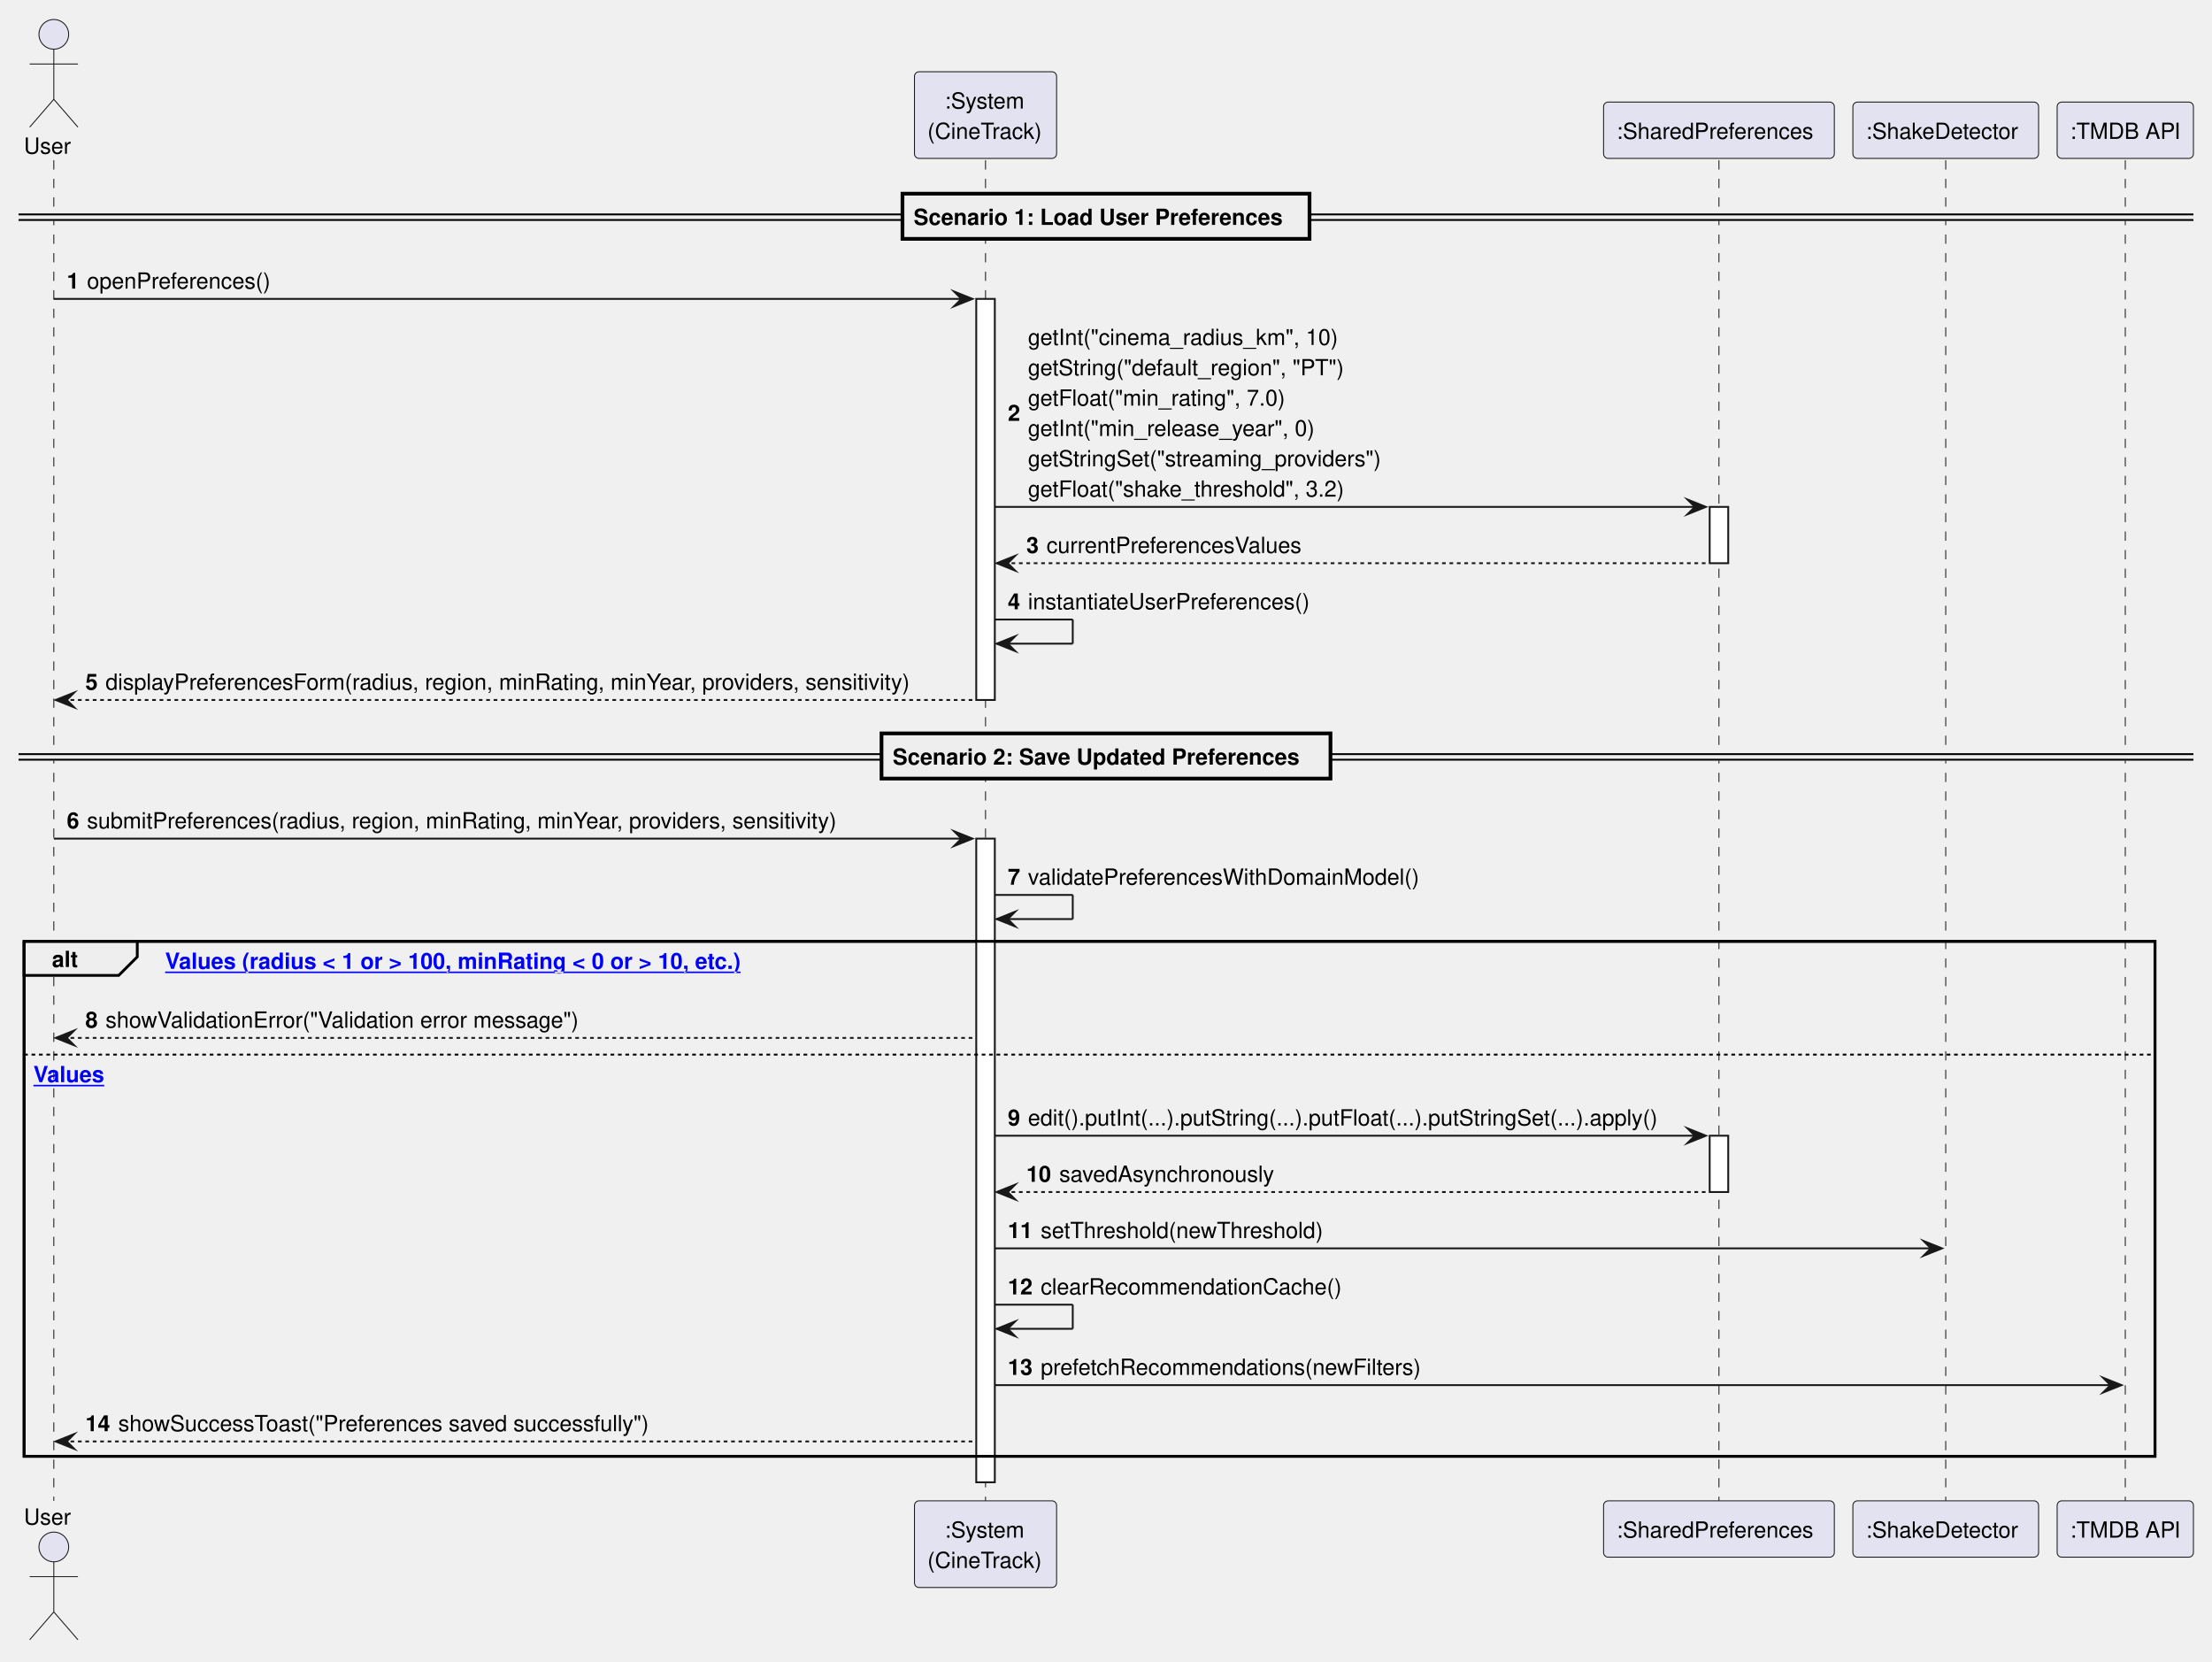
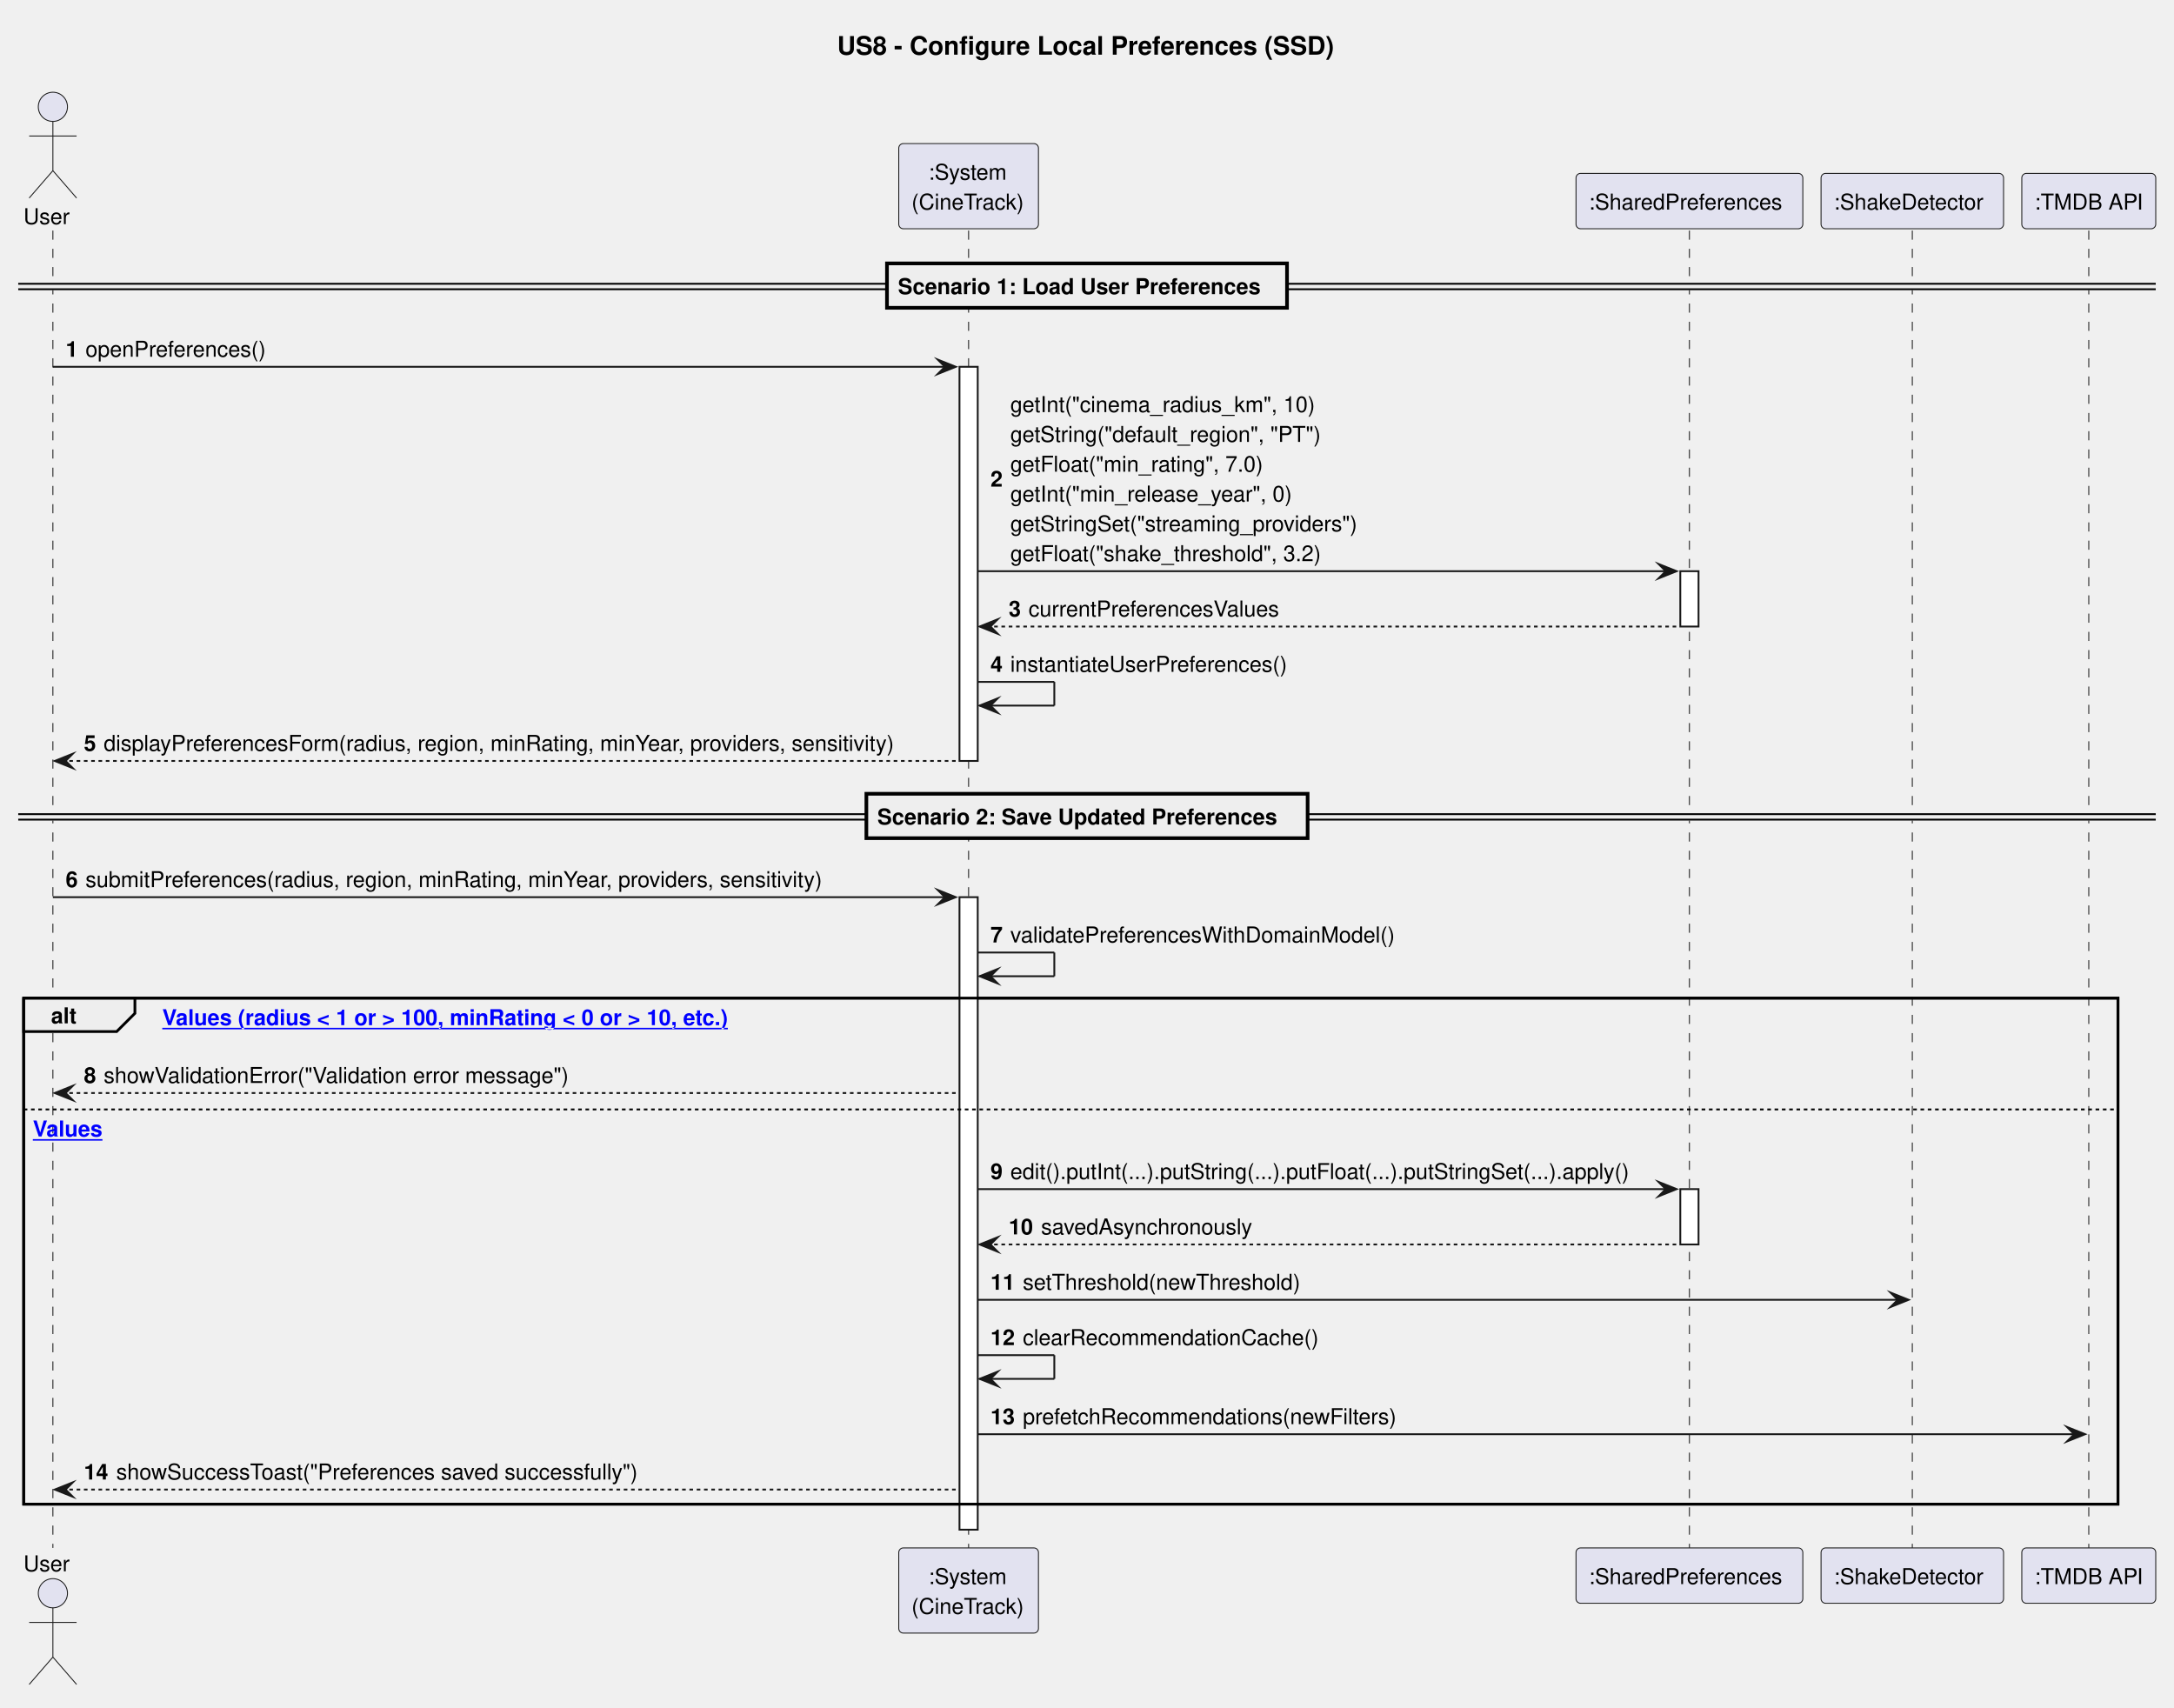
- <svg xmlns="http://www.w3.org/2000/svg" xmlns:xlink="http://www.w3.org/1999/xlink" version="1.1" data-diagram-type="SEQUENCE" style="width:1192px;height:895px;background:#FFFFFF;" width="1192px" height="895px" viewBox="0 0 1192 895" zoomAndPan="magnify" preserveAspectRatio="none" contentStyleType="text/css">
+ <svg xmlns="http://www.w3.org/2000/svg" xmlns:xlink="http://www.w3.org/1999/xlink" version="1.1" data-diagram-type="SEQUENCE" style="width:1192px;height:936px;background:#FFFFFF;" width="1192px" height="936px" viewBox="0 0 1192 936" zoomAndPan="magnify" preserveAspectRatio="none" contentStyleType="text/css">
  <defs />
  <g font-family="sans-serif" lengthAdjust="spacing">
-     <rect x="13" y="507.162" width="1148.271" height="277.441" fill="none" style="stroke:#000;stroke-width:1.5;" />
+     <g class="title" data-source-line="6">
+       <text x="459.033" y="29.966" fill="#000" font-size="14" textLength="272.929" font-weight="700" font-family="'Helvetica, Arial, sans-serif'">US8 - Configure Local Preferences (SSD)</text>
+     </g>
+     <rect x="13" y="547.23" width="1148.271" height="277.441" fill="none" style="stroke:#000;stroke-width:1.5;" />
    <g>
-       <rect x="25.5" y="86.344" width="8" height="722.259" fill="#000" fill-opacity="0" />
-       <line x1="29" y1="86.344" x2="29" y2="808.603" style="stroke:#181818;stroke-width:0.5;stroke-dasharray:5,5;" />
+       <rect x="25.5" y="126.412" width="8" height="722.259" fill="#000" fill-opacity="0" />
+       <line x1="29" y1="126.412" x2="29" y2="848.671" style="stroke:#181818;stroke-width:0.5;stroke-dasharray:5,5;" />
    </g>
    <g>
-       <rect x="527.583" y="86.344" width="8" height="722.259" fill="#000" fill-opacity="0" />
-       <line x1="531.083" y1="86.344" x2="531.083" y2="808.603" style="stroke:#181818;stroke-width:0.5;stroke-dasharray:5,5;" />
+       <rect x="527.583" y="126.412" width="8" height="722.259" fill="#000" fill-opacity="0" />
+       <line x1="531.083" y1="126.412" x2="531.083" y2="848.671" style="stroke:#181818;stroke-width:0.5;stroke-dasharray:5,5;" />
    </g>
    <g>
-       <rect x="526.083" y="161.032" width="10" height="216.097" fill="#FFF" style="stroke:#181818;stroke-width:1;" />
+       <rect x="526.083" y="201.1" width="10" height="216.097" fill="#FFF" style="stroke:#181818;stroke-width:1;" />
    </g>
    <g>
-       <rect x="526.083" y="451.818" width="10" height="346.785" fill="#FFF" style="stroke:#181818;stroke-width:1;" />
+       <rect x="526.083" y="491.886" width="10" height="346.785" fill="#FFF" style="stroke:#181818;stroke-width:1;" />
    </g>
    <g>
-       <rect x="922.806" y="86.344" width="8" height="722.259" fill="#000" fill-opacity="0" />
-       <line x1="926.306" y1="86.344" x2="926.306" y2="808.603" style="stroke:#181818;stroke-width:0.5;stroke-dasharray:5,5;" />
+       <rect x="922.806" y="126.412" width="8" height="722.259" fill="#000" fill-opacity="0" />
+       <line x1="926.306" y1="126.412" x2="926.306" y2="848.671" style="stroke:#181818;stroke-width:0.5;stroke-dasharray:5,5;" />
    </g>
    <g>
-       <rect x="921.306" y="273.097" width="10" height="30.344" fill="#FFF" style="stroke:#181818;stroke-width:1;" />
+       <rect x="921.306" y="313.165" width="10" height="30.344" fill="#FFF" style="stroke:#181818;stroke-width:1;" />
    </g>
    <g>
-       <rect x="921.306" y="611.882" width="10" height="30.344" fill="#FFF" style="stroke:#181818;stroke-width:1;" />
+       <rect x="921.306" y="651.95" width="10" height="30.344" fill="#FFF" style="stroke:#181818;stroke-width:1;" />
    </g>
    <g>
-       <rect x="1045.014" y="86.344" width="8" height="722.259" fill="#000" fill-opacity="0" />
-       <line x1="1048.514" y1="86.344" x2="1048.514" y2="808.603" style="stroke:#181818;stroke-width:0.5;stroke-dasharray:5,5;" />
+       <rect x="1045.014" y="126.412" width="8" height="722.259" fill="#000" fill-opacity="0" />
+       <line x1="1048.514" y1="126.412" x2="1048.514" y2="848.671" style="stroke:#181818;stroke-width:0.5;stroke-dasharray:5,5;" />
    </g>
    <g>
-       <rect x="1141.771" y="86.344" width="8" height="722.259" fill="#000" fill-opacity="0" />
-       <line x1="1145.271" y1="86.344" x2="1145.271" y2="808.603" style="stroke:#181818;stroke-width:0.5;stroke-dasharray:5,5;" />
+       <rect x="1141.771" y="126.412" width="8" height="722.259" fill="#000" fill-opacity="0" />
+       <line x1="1145.271" y1="126.412" x2="1145.271" y2="848.671" style="stroke:#181818;stroke-width:0.5;stroke-dasharray:5,5;" />
    </g>
-     <text x="12.878" y="82.828" fill="#000" font-size="12" textLength="26.244" font-family="'Helvetica, Arial, sans-serif'">User</text>
-     <ellipse cx="29" cy="18.5" rx="8" ry="8" fill="#E2E2F0" style="stroke:#181818;stroke-width:0.5;" />
-     <path d="M29,26.5 L29,53.5 M16,34.5 L42,34.5 M29,53.5 L16,68.5 M29,53.5 L42,68.5" style="stroke:#181818;stroke-width:0.5;" fill="none" />
-     <rect x="492.787" y="38.656" width="76.592" height="46.688" fill="#E2E2F0" style="stroke:#181818;stroke-width:0.5;" rx="2.5" ry="2.5" />
-     <text x="509.087" y="58.484" fill="#000" font-size="12" textLength="43.992" font-family="'Helvetica, Arial, sans-serif'">:System</text>
-     <text x="499.787" y="74.828" fill="#000" font-size="12" textLength="62.592" font-family="'Helvetica, Arial, sans-serif'">(CineTrack)</text>
-     <rect x="864.129" y="55" width="124.353" height="30.344" fill="#E2E2F0" style="stroke:#181818;stroke-width:0.5;" rx="2.5" ry="2.5" />
-     <text x="871.129" y="74.828" fill="#000" font-size="12" textLength="110.353" font-family="'Helvetica, Arial, sans-serif'">:SharedPreferences</text>
-     <rect x="998.482" y="55" width="100.065" height="30.344" fill="#E2E2F0" style="stroke:#181818;stroke-width:0.5;" rx="2.5" ry="2.5" />
-     <text x="1005.482" y="74.828" fill="#000" font-size="12" textLength="86.065" font-family="'Helvetica, Arial, sans-serif'">:ShakeDetector</text>
-     <rect x="1108.547" y="55" width="73.448" height="30.344" fill="#E2E2F0" style="stroke:#181818;stroke-width:0.5;" rx="2.5" ry="2.5" />
-     <text x="1115.547" y="74.828" fill="#000" font-size="12" textLength="59.448" font-family="'Helvetica, Arial, sans-serif'">:TMDB API</text>
-     <text x="12.878" y="821.431" fill="#000" font-size="12" textLength="26.244" font-family="'Helvetica, Arial, sans-serif'">User</text>
-     <ellipse cx="29" cy="833.447" rx="8" ry="8" fill="#E2E2F0" style="stroke:#181818;stroke-width:0.5;" />
-     <path d="M29,841.447 L29,868.447 M16,849.447 L42,849.447 M29,868.447 L16,883.447 M29,868.447 L42,883.447" style="stroke:#181818;stroke-width:0.5;" fill="none" />
-     <rect x="492.787" y="808.603" width="76.592" height="46.688" fill="#E2E2F0" style="stroke:#181818;stroke-width:0.5;" rx="2.5" ry="2.5" />
-     <text x="509.087" y="828.431" fill="#000" font-size="12" textLength="43.992" font-family="'Helvetica, Arial, sans-serif'">:System</text>
-     <text x="499.787" y="844.775" fill="#000" font-size="12" textLength="62.592" font-family="'Helvetica, Arial, sans-serif'">(CineTrack)</text>
-     <rect x="864.129" y="808.603" width="124.353" height="30.344" fill="#E2E2F0" style="stroke:#181818;stroke-width:0.5;" rx="2.5" ry="2.5" />
-     <text x="871.129" y="828.431" fill="#000" font-size="12" textLength="110.353" font-family="'Helvetica, Arial, sans-serif'">:SharedPreferences</text>
-     <rect x="998.482" y="808.603" width="100.065" height="30.344" fill="#E2E2F0" style="stroke:#181818;stroke-width:0.5;" rx="2.5" ry="2.5" />
-     <text x="1005.482" y="828.431" fill="#000" font-size="12" textLength="86.065" font-family="'Helvetica, Arial, sans-serif'">:ShakeDetector</text>
-     <rect x="1108.547" y="808.603" width="73.448" height="30.344" fill="#E2E2F0" style="stroke:#181818;stroke-width:0.5;" rx="2.5" ry="2.5" />
-     <text x="1115.547" y="828.431" fill="#000" font-size="12" textLength="59.448" font-family="'Helvetica, Arial, sans-serif'">:TMDB API</text>
-     <rect x="10" y="115.516" width="1171.995" height="3" fill="#EEE" style="stroke:#EEE;stroke-width:1;" />
-     <line x1="10" y1="115.516" x2="1181.995" y2="115.516" style="stroke:#000;stroke-width:1;" />
-     <line x1="10" y1="118.516" x2="1181.995" y2="118.516" style="stroke:#000;stroke-width:1;" />
-     <rect x="486.325" y="104.344" width="219.345" height="24.344" fill="#EEE" style="stroke:#000;stroke-width:2;" />
-     <text x="492.325" y="121.172" fill="#000" font-size="12" textLength="202.225" font-weight="700" font-family="'Helvetica, Arial, sans-serif'">Scenario 1: Load User Preferences</text>
-     <polygon points="514.083,157.032,524.083,161.032,514.083,165.032,518.083,161.032" fill="#181818" style="stroke:#181818;stroke-width:1;stroke-linejoin:miter;stroke-miterlimit:10;" />
-     <line x1="29" y1="161.032" x2="520.083" y2="161.032" style="stroke:#181818;stroke-width:1;" />
-     <text x="36" y="155.516" fill="#000" font-size="12" font-weight="700" font-family="'Helvetica, Arial, sans-serif'">1</text>
-     <text x="46.864" y="155.516" fill="#000" font-size="12" textLength="103.321" font-family="'Helvetica, Arial, sans-serif'">openPreferences()</text>
-     <polygon points="909.306,269.097,919.306,273.097,909.306,277.097,913.306,273.097" fill="#181818" style="stroke:#181818;stroke-width:1;stroke-linejoin:miter;stroke-miterlimit:10;" />
-     <line x1="536.083" y1="273.097" x2="915.306" y2="273.097" style="stroke:#181818;stroke-width:1;" />
-     <text x="543.083" y="226.721" fill="#000" font-size="12" font-weight="700" font-family="'Helvetica, Arial, sans-serif'">2</text>
-     <text x="553.947" y="185.86" fill="#000" font-size="12" textLength="175.957" font-family="'Helvetica, Arial, sans-serif'">getInt("cinema_radius_km", 10)</text>
-     <text x="553.947" y="202.205" fill="#000" font-size="12" textLength="181.357" font-family="'Helvetica, Arial, sans-serif'">getString("default_region", "PT")</text>
-     <text x="553.947" y="218.549" fill="#000" font-size="12" textLength="147.373" font-family="'Helvetica, Arial, sans-serif'">getFloat("min_rating", 7.0)</text>
-     <text x="553.947" y="234.893" fill="#000" font-size="12" textLength="162.289" font-family="'Helvetica, Arial, sans-serif'">getInt("min_release_year", 0)</text>
-     <text x="553.947" y="251.237" fill="#000" font-size="12" textLength="203.545" font-family="'Helvetica, Arial, sans-serif'">getStringSet("streaming_providers")</text>
-     <text x="553.947" y="267.581" fill="#000" font-size="12" textLength="179.173" font-family="'Helvetica, Arial, sans-serif'">getFloat("shake_threshold", 3.2)</text>
-     <polygon points="547.083,299.441,537.083,303.441,547.083,307.441,543.083,303.441" fill="#181818" style="stroke:#181818;stroke-width:1;stroke-linejoin:miter;stroke-miterlimit:10;" />
-     <line x1="541.083" y1="303.441" x2="920.306" y2="303.441" style="stroke:#181818;stroke-width:1;stroke-dasharray:2,2;" />
-     <text x="553.083" y="297.925" fill="#000" font-size="12" font-weight="700" font-family="'Helvetica, Arial, sans-serif'">3</text>
-     <text x="563.947" y="297.925" fill="#000" font-size="12" textLength="145.861" font-family="'Helvetica, Arial, sans-serif'">currentPreferencesValues</text>
-     <line x1="536.083" y1="333.785" x2="578.083" y2="333.785" style="stroke:#181818;stroke-width:1;" />
-     <line x1="578.083" y1="333.785" x2="578.083" y2="346.785" style="stroke:#181818;stroke-width:1;" />
-     <line x1="537.083" y1="346.785" x2="578.083" y2="346.785" style="stroke:#181818;stroke-width:1;" />
-     <polygon points="547.083,342.785,537.083,346.785,547.083,350.785,543.083,346.785" fill="#181818" style="stroke:#181818;stroke-width:1;stroke-linejoin:miter;stroke-miterlimit:10;" />
-     <text x="543.083" y="328.269" fill="#000" font-size="12" font-weight="700" font-family="'Helvetica, Arial, sans-serif'">4</text>
-     <text x="553.947" y="328.269" fill="#000" font-size="12" textLength="160.741" font-family="'Helvetica, Arial, sans-serif'">instantiateUserPreferences()</text>
-     <polygon points="40,373.129,30,377.129,40,381.129,36,377.129" fill="#181818" style="stroke:#181818;stroke-width:1;stroke-linejoin:miter;stroke-miterlimit:10;" />
-     <line x1="34" y1="377.129" x2="525.083" y2="377.129" style="stroke:#181818;stroke-width:1;stroke-dasharray:2,2;" />
-     <text x="46" y="371.613" fill="#000" font-size="12" font-weight="700" font-family="'Helvetica, Arial, sans-serif'">5</text>
-     <text x="56.864" y="371.613" fill="#000" font-size="12" textLength="462.219" font-family="'Helvetica, Arial, sans-serif'">displayPreferencesForm(radius, region, minRating, minYear, providers, sensitivity)</text>
-     <rect x="10" y="406.301" width="1171.995" height="3" fill="#EEE" style="stroke:#EEE;stroke-width:1;" />
-     <line x1="10" y1="406.301" x2="1181.995" y2="406.301" style="stroke:#000;stroke-width:1;" />
-     <line x1="10" y1="409.301" x2="1181.995" y2="409.301" style="stroke:#000;stroke-width:1;" />
-     <rect x="475.027" y="395.129" width="241.942" height="24.344" fill="#EEE" style="stroke:#000;stroke-width:2;" />
-     <text x="481.027" y="411.957" fill="#000" font-size="12" textLength="224.822" font-weight="700" font-family="'Helvetica, Arial, sans-serif'">Scenario 2: Save Updated Preferences</text>
-     <polygon points="514.083,447.818,524.083,451.818,514.083,455.818,518.083,451.818" fill="#181818" style="stroke:#181818;stroke-width:1;stroke-linejoin:miter;stroke-miterlimit:10;" />
-     <line x1="29" y1="451.818" x2="520.083" y2="451.818" style="stroke:#181818;stroke-width:1;" />
-     <text x="36" y="446.302" fill="#000" font-size="12" font-weight="700" font-family="'Helvetica, Arial, sans-serif'">6</text>
-     <text x="46.864" y="446.302" fill="#000" font-size="12" textLength="432.195" font-family="'Helvetica, Arial, sans-serif'">submitPreferences(radius, region, minRating, minYear, providers, sensitivity)</text>
-     <line x1="536.083" y1="482.162" x2="578.083" y2="482.162" style="stroke:#181818;stroke-width:1;" />
-     <line x1="578.083" y1="482.162" x2="578.083" y2="495.162" style="stroke:#181818;stroke-width:1;" />
-     <line x1="537.083" y1="495.162" x2="578.083" y2="495.162" style="stroke:#181818;stroke-width:1;" />
-     <polygon points="547.083,491.162,537.083,495.162,547.083,499.162,543.083,495.162" fill="#181818" style="stroke:#181818;stroke-width:1;stroke-linejoin:miter;stroke-miterlimit:10;" />
-     <text x="543.083" y="476.646" fill="#000" font-size="12" font-weight="700" font-family="'Helvetica, Arial, sans-serif'">7</text>
-     <text x="553.947" y="476.646" fill="#000" font-size="12" textLength="224.606" font-family="'Helvetica, Arial, sans-serif'">validatePreferencesWithDomainModel()</text>
-     <path d="M13,507.162 L73.972,507.162 L73.972,515.506 L63.972,525.506 L13,525.506 L13,507.162" style="stroke:#000;stroke-width:1.5;" fill="#EEE" />
-     <rect x="13" y="507.162" width="1148.271" height="277.441" fill="none" style="stroke:#000;stroke-width:1.5;" />
-     <text x="28" y="520.99" fill="#000" font-size="12" textLength="15.972" font-weight="700" font-family="'Helvetica, Arial, sans-serif'">alt</text>
+     <text x="12.878" y="122.896" fill="#000" font-size="12" textLength="26.244" font-family="'Helvetica, Arial, sans-serif'">User</text>
+     <ellipse cx="29" cy="58.568" rx="8" ry="8" fill="#E2E2F0" style="stroke:#181818;stroke-width:0.5;" />
+     <path d="M29,66.568 L29,93.568 M16,74.568 L42,74.568 M29,93.568 L16,108.568 M29,93.568 L42,108.568" style="stroke:#181818;stroke-width:0.5;" fill="none" />
+     <rect x="492.787" y="78.724" width="76.592" height="46.688" fill="#E2E2F0" style="stroke:#181818;stroke-width:0.5;" rx="2.5" ry="2.5" />
+     <text x="509.087" y="98.552" fill="#000" font-size="12" textLength="43.992" font-family="'Helvetica, Arial, sans-serif'">:System</text>
+     <text x="499.787" y="114.896" fill="#000" font-size="12" textLength="62.592" font-family="'Helvetica, Arial, sans-serif'">(CineTrack)</text>
+     <rect x="864.129" y="95.068" width="124.353" height="30.344" fill="#E2E2F0" style="stroke:#181818;stroke-width:0.5;" rx="2.5" ry="2.5" />
+     <text x="871.129" y="114.896" fill="#000" font-size="12" textLength="110.353" font-family="'Helvetica, Arial, sans-serif'">:SharedPreferences</text>
+     <rect x="998.482" y="95.068" width="100.065" height="30.344" fill="#E2E2F0" style="stroke:#181818;stroke-width:0.5;" rx="2.5" ry="2.5" />
+     <text x="1005.482" y="114.896" fill="#000" font-size="12" textLength="86.065" font-family="'Helvetica, Arial, sans-serif'">:ShakeDetector</text>
+     <rect x="1108.547" y="95.068" width="73.448" height="30.344" fill="#E2E2F0" style="stroke:#181818;stroke-width:0.5;" rx="2.5" ry="2.5" />
+     <text x="1115.547" y="114.896" fill="#000" font-size="12" textLength="59.448" font-family="'Helvetica, Arial, sans-serif'">:TMDB API</text>
+     <text x="12.878" y="861.499" fill="#000" font-size="12" textLength="26.244" font-family="'Helvetica, Arial, sans-serif'">User</text>
+     <ellipse cx="29" cy="873.515" rx="8" ry="8" fill="#E2E2F0" style="stroke:#181818;stroke-width:0.5;" />
+     <path d="M29,881.515 L29,908.515 M16,889.515 L42,889.515 M29,908.515 L16,923.515 M29,908.515 L42,923.515" style="stroke:#181818;stroke-width:0.5;" fill="none" />
+     <rect x="492.787" y="848.671" width="76.592" height="46.688" fill="#E2E2F0" style="stroke:#181818;stroke-width:0.5;" rx="2.5" ry="2.5" />
+     <text x="509.087" y="868.499" fill="#000" font-size="12" textLength="43.992" font-family="'Helvetica, Arial, sans-serif'">:System</text>
+     <text x="499.787" y="884.843" fill="#000" font-size="12" textLength="62.592" font-family="'Helvetica, Arial, sans-serif'">(CineTrack)</text>
+     <rect x="864.129" y="848.671" width="124.353" height="30.344" fill="#E2E2F0" style="stroke:#181818;stroke-width:0.5;" rx="2.5" ry="2.5" />
+     <text x="871.129" y="868.499" fill="#000" font-size="12" textLength="110.353" font-family="'Helvetica, Arial, sans-serif'">:SharedPreferences</text>
+     <rect x="998.482" y="848.671" width="100.065" height="30.344" fill="#E2E2F0" style="stroke:#181818;stroke-width:0.5;" rx="2.5" ry="2.5" />
+     <text x="1005.482" y="868.499" fill="#000" font-size="12" textLength="86.065" font-family="'Helvetica, Arial, sans-serif'">:ShakeDetector</text>
+     <rect x="1108.547" y="848.671" width="73.448" height="30.344" fill="#E2E2F0" style="stroke:#181818;stroke-width:0.5;" rx="2.5" ry="2.5" />
+     <text x="1115.547" y="868.499" fill="#000" font-size="12" textLength="59.448" font-family="'Helvetica, Arial, sans-serif'">:TMDB API</text>
+     <rect x="10" y="155.584" width="1171.995" height="3" fill="#EEE" style="stroke:#EEE;stroke-width:1;" />
+     <line x1="10" y1="155.584" x2="1181.995" y2="155.584" style="stroke:#000;stroke-width:1;" />
+     <line x1="10" y1="158.584" x2="1181.995" y2="158.584" style="stroke:#000;stroke-width:1;" />
+     <rect x="486.325" y="144.412" width="219.345" height="24.344" fill="#EEE" style="stroke:#000;stroke-width:2;" />
+     <text x="492.325" y="161.24" fill="#000" font-size="12" textLength="202.225" font-weight="700" font-family="'Helvetica, Arial, sans-serif'">Scenario 1: Load User Preferences</text>
+     <polygon points="514.083,197.1,524.083,201.1,514.083,205.1,518.083,201.1" fill="#181818" style="stroke:#181818;stroke-width:1;stroke-linejoin:miter;stroke-miterlimit:10;" />
+     <line x1="29" y1="201.1" x2="520.083" y2="201.1" style="stroke:#181818;stroke-width:1;" />
+     <text x="36" y="195.584" fill="#000" font-size="12" font-weight="700" font-family="'Helvetica, Arial, sans-serif'">1</text>
+     <text x="46.864" y="195.584" fill="#000" font-size="12" textLength="103.321" font-family="'Helvetica, Arial, sans-serif'">openPreferences()</text>
+     <polygon points="909.306,309.165,919.306,313.165,909.306,317.165,913.306,313.165" fill="#181818" style="stroke:#181818;stroke-width:1;stroke-linejoin:miter;stroke-miterlimit:10;" />
+     <line x1="536.083" y1="313.165" x2="915.306" y2="313.165" style="stroke:#181818;stroke-width:1;" />
+     <text x="543.083" y="266.789" fill="#000" font-size="12" font-weight="700" font-family="'Helvetica, Arial, sans-serif'">2</text>
+     <text x="553.947" y="225.928" fill="#000" font-size="12" textLength="175.957" font-family="'Helvetica, Arial, sans-serif'">getInt("cinema_radius_km", 10)</text>
+     <text x="553.947" y="242.272" fill="#000" font-size="12" textLength="181.357" font-family="'Helvetica, Arial, sans-serif'">getString("default_region", "PT")</text>
+     <text x="553.947" y="258.617" fill="#000" font-size="12" textLength="147.373" font-family="'Helvetica, Arial, sans-serif'">getFloat("min_rating", 7.0)</text>
+     <text x="553.947" y="274.961" fill="#000" font-size="12" textLength="162.289" font-family="'Helvetica, Arial, sans-serif'">getInt("min_release_year", 0)</text>
+     <text x="553.947" y="291.305" fill="#000" font-size="12" textLength="203.545" font-family="'Helvetica, Arial, sans-serif'">getStringSet("streaming_providers")</text>
+     <text x="553.947" y="307.649" fill="#000" font-size="12" textLength="179.173" font-family="'Helvetica, Arial, sans-serif'">getFloat("shake_threshold", 3.2)</text>
+     <polygon points="547.083,339.509,537.083,343.509,547.083,347.509,543.083,343.509" fill="#181818" style="stroke:#181818;stroke-width:1;stroke-linejoin:miter;stroke-miterlimit:10;" />
+     <line x1="541.083" y1="343.509" x2="920.306" y2="343.509" style="stroke:#181818;stroke-width:1;stroke-dasharray:2,2;" />
+     <text x="553.083" y="337.993" fill="#000" font-size="12" font-weight="700" font-family="'Helvetica, Arial, sans-serif'">3</text>
+     <text x="563.947" y="337.993" fill="#000" font-size="12" textLength="145.861" font-family="'Helvetica, Arial, sans-serif'">currentPreferencesValues</text>
+     <line x1="536.083" y1="373.853" x2="578.083" y2="373.853" style="stroke:#181818;stroke-width:1;" />
+     <line x1="578.083" y1="373.853" x2="578.083" y2="386.853" style="stroke:#181818;stroke-width:1;" />
+     <line x1="537.083" y1="386.853" x2="578.083" y2="386.853" style="stroke:#181818;stroke-width:1;" />
+     <polygon points="547.083,382.853,537.083,386.853,547.083,390.853,543.083,386.853" fill="#181818" style="stroke:#181818;stroke-width:1;stroke-linejoin:miter;stroke-miterlimit:10;" />
+     <text x="543.083" y="368.337" fill="#000" font-size="12" font-weight="700" font-family="'Helvetica, Arial, sans-serif'">4</text>
+     <text x="553.947" y="368.337" fill="#000" font-size="12" textLength="160.741" font-family="'Helvetica, Arial, sans-serif'">instantiateUserPreferences()</text>
+     <polygon points="40,413.197,30,417.197,40,421.197,36,417.197" fill="#181818" style="stroke:#181818;stroke-width:1;stroke-linejoin:miter;stroke-miterlimit:10;" />
+     <line x1="34" y1="417.197" x2="525.083" y2="417.197" style="stroke:#181818;stroke-width:1;stroke-dasharray:2,2;" />
+     <text x="46" y="411.681" fill="#000" font-size="12" font-weight="700" font-family="'Helvetica, Arial, sans-serif'">5</text>
+     <text x="56.864" y="411.681" fill="#000" font-size="12" textLength="462.219" font-family="'Helvetica, Arial, sans-serif'">displayPreferencesForm(radius, region, minRating, minYear, providers, sensitivity)</text>
+     <rect x="10" y="446.369" width="1171.995" height="3" fill="#EEE" style="stroke:#EEE;stroke-width:1;" />
+     <line x1="10" y1="446.369" x2="1181.995" y2="446.369" style="stroke:#000;stroke-width:1;" />
+     <line x1="10" y1="449.369" x2="1181.995" y2="449.369" style="stroke:#000;stroke-width:1;" />
+     <rect x="475.027" y="435.197" width="241.942" height="24.344" fill="#EEE" style="stroke:#000;stroke-width:2;" />
+     <text x="481.027" y="452.025" fill="#000" font-size="12" textLength="224.822" font-weight="700" font-family="'Helvetica, Arial, sans-serif'">Scenario 2: Save Updated Preferences</text>
+     <polygon points="514.083,487.886,524.083,491.886,514.083,495.886,518.083,491.886" fill="#181818" style="stroke:#181818;stroke-width:1;stroke-linejoin:miter;stroke-miterlimit:10;" />
+     <line x1="29" y1="491.886" x2="520.083" y2="491.886" style="stroke:#181818;stroke-width:1;" />
+     <text x="36" y="486.369" fill="#000" font-size="12" font-weight="700" font-family="'Helvetica, Arial, sans-serif'">6</text>
+     <text x="46.864" y="486.369" fill="#000" font-size="12" textLength="432.195" font-family="'Helvetica, Arial, sans-serif'">submitPreferences(radius, region, minRating, minYear, providers, sensitivity)</text>
+     <line x1="536.083" y1="522.23" x2="578.083" y2="522.23" style="stroke:#181818;stroke-width:1;" />
+     <line x1="578.083" y1="522.23" x2="578.083" y2="535.23" style="stroke:#181818;stroke-width:1;" />
+     <line x1="537.083" y1="535.23" x2="578.083" y2="535.23" style="stroke:#181818;stroke-width:1;" />
+     <polygon points="547.083,531.23,537.083,535.23,547.083,539.23,543.083,535.23" fill="#181818" style="stroke:#181818;stroke-width:1;stroke-linejoin:miter;stroke-miterlimit:10;" />
+     <text x="543.083" y="516.714" fill="#000" font-size="12" font-weight="700" font-family="'Helvetica, Arial, sans-serif'">7</text>
+     <text x="553.947" y="516.714" fill="#000" font-size="12" textLength="224.606" font-family="'Helvetica, Arial, sans-serif'">validatePreferencesWithDomainModel()</text>
+     <path d="M13,547.23 L73.972,547.23 L73.972,555.574 L63.972,565.574 L13,565.574 L13,547.23" style="stroke:#000;stroke-width:1.5;" fill="#EEE" />
+     <rect x="13" y="547.23" width="1148.271" height="277.441" fill="none" style="stroke:#000;stroke-width:1.5;" />
+     <text x="28" y="561.058" fill="#000" font-size="12" textLength="15.972" font-weight="700" font-family="'Helvetica, Arial, sans-serif'">alt</text>
    <a target="_top" href="Invalid" xlink:href="Invalid" xlink:type="simple" xlink:actuate="onRequest" xlink:show="new" title="Invalid" xlink:title="Invalid">
-       <text x="88.972" y="521.99" fill="#00F" font-size="12" textLength="318.134" font-weight="700" text-decoration="underline" font-family="'Helvetica, Arial, sans-serif'">Values (radius &lt; 1 or &gt; 100, minRating &lt; 0 or &gt; 10, etc.)</text>
+       <text x="88.972" y="562.058" fill="#00F" font-size="12" textLength="318.134" font-weight="700" text-decoration="underline" font-family="'Helvetica, Arial, sans-serif'">Values (radius &lt; 1 or &gt; 100, minRating &lt; 0 or &gt; 10, etc.)</text>
    </a>
-     <polygon points="40,555.194,30,559.194,40,563.194,36,559.194" fill="#181818" style="stroke:#181818;stroke-width:1;stroke-linejoin:miter;stroke-miterlimit:10;" />
-     <line x1="34" y1="559.194" x2="525.083" y2="559.194" style="stroke:#181818;stroke-width:1;stroke-dasharray:2,2;" />
-     <text x="46" y="553.678" fill="#000" font-size="12" font-weight="700" font-family="'Helvetica, Arial, sans-serif'">8</text>
-     <text x="56.864" y="553.678" fill="#000" font-size="12" textLength="273.83" font-family="'Helvetica, Arial, sans-serif'">showValidationError("Validation error message")</text>
-     <line x1="13" y1="568.194" x2="1161.271" y2="568.194" style="stroke:#000;stroke-width:1;stroke-dasharray:2,2;" />
+     <polygon points="40,595.262,30,599.262,40,603.262,36,599.262" fill="#181818" style="stroke:#181818;stroke-width:1;stroke-linejoin:miter;stroke-miterlimit:10;" />
+     <line x1="34" y1="599.262" x2="525.083" y2="599.262" style="stroke:#181818;stroke-width:1;stroke-dasharray:2,2;" />
+     <text x="46" y="593.746" fill="#000" font-size="12" font-weight="700" font-family="'Helvetica, Arial, sans-serif'">8</text>
+     <text x="56.864" y="593.746" fill="#000" font-size="12" textLength="273.83" font-family="'Helvetica, Arial, sans-serif'">showValidationError("Validation error message")</text>
+     <line x1="13" y1="608.262" x2="1161.271" y2="608.262" style="stroke:#000;stroke-width:1;stroke-dasharray:2,2;" />
    <a target="_top" href="Valid" xlink:href="Valid" xlink:type="simple" xlink:actuate="onRequest" xlink:show="new" title="Valid" xlink:title="Valid">
-       <text x="18" y="583.022" fill="#00F" font-size="12" textLength="39.552" font-weight="700" text-decoration="underline" font-family="'Helvetica, Arial, sans-serif'">Values</text>
+       <text x="18" y="623.09" fill="#00F" font-size="12" textLength="39.552" font-weight="700" text-decoration="underline" font-family="'Helvetica, Arial, sans-serif'">Values</text>
    </a>
-     <polygon points="909.306,607.882,919.306,611.882,909.306,615.882,913.306,611.882" fill="#181818" style="stroke:#181818;stroke-width:1;stroke-linejoin:miter;stroke-miterlimit:10;" />
-     <line x1="536.083" y1="611.882" x2="915.306" y2="611.882" style="stroke:#181818;stroke-width:1;" />
-     <text x="543.083" y="606.366" fill="#000" font-size="12" font-weight="700" font-family="'Helvetica, Arial, sans-serif'">9</text>
-     <text x="553.947" y="606.366" fill="#000" font-size="12" textLength="355.358" font-family="'Helvetica, Arial, sans-serif'">edit().putInt(...).putString(...).putFloat(...).putStringSet(...).apply()</text>
-     <polygon points="547.083,638.226,537.083,642.226,547.083,646.226,543.083,642.226" fill="#181818" style="stroke:#181818;stroke-width:1;stroke-linejoin:miter;stroke-miterlimit:10;" />
-     <line x1="541.083" y1="642.226" x2="920.306" y2="642.226" style="stroke:#181818;stroke-width:1;stroke-dasharray:2,2;" />
-     <text x="553.083" y="636.71" fill="#000" font-size="12" textLength="13.728" font-weight="700" font-family="'Helvetica, Arial, sans-serif'">10</text>
-     <text x="570.811" y="636.71" fill="#000" font-size="12" textLength="122.125" font-family="'Helvetica, Arial, sans-serif'">savedAsynchronously</text>
-     <polygon points="1036.514,668.571,1046.514,672.571,1036.514,676.571,1040.514,672.571" fill="#181818" style="stroke:#181818;stroke-width:1;stroke-linejoin:miter;stroke-miterlimit:10;" />
-     <line x1="536.083" y1="672.571" x2="1042.514" y2="672.571" style="stroke:#181818;stroke-width:1;" />
-     <text x="543.083" y="667.054" fill="#000" font-size="12" textLength="13.728" font-weight="700" font-family="'Helvetica, Arial, sans-serif'">11</text>
-     <text x="560.811" y="667.054" fill="#000" font-size="12" textLength="161.089" font-family="'Helvetica, Arial, sans-serif'">setThreshold(newThreshold)</text>
-     <line x1="536.083" y1="702.915" x2="578.083" y2="702.915" style="stroke:#181818;stroke-width:1;" />
-     <line x1="578.083" y1="702.915" x2="578.083" y2="715.915" style="stroke:#181818;stroke-width:1;" />
-     <line x1="537.083" y1="715.915" x2="578.083" y2="715.915" style="stroke:#181818;stroke-width:1;" />
-     <polygon points="547.083,711.915,537.083,715.915,547.083,719.915,543.083,715.915" fill="#181818" style="stroke:#181818;stroke-width:1;stroke-linejoin:miter;stroke-miterlimit:10;" />
-     <text x="543.083" y="697.399" fill="#000" font-size="12" textLength="13.728" font-weight="700" font-family="'Helvetica, Arial, sans-serif'">12</text>
-     <text x="560.811" y="697.399" fill="#000" font-size="12" textLength="168.865" font-family="'Helvetica, Arial, sans-serif'">clearRecommendationCache()</text>
-     <polygon points="1133.271,742.259,1143.271,746.259,1133.271,750.259,1137.271,746.259" fill="#181818" style="stroke:#181818;stroke-width:1;stroke-linejoin:miter;stroke-miterlimit:10;" />
-     <line x1="536.083" y1="746.259" x2="1139.271" y2="746.259" style="stroke:#181818;stroke-width:1;" />
-     <text x="543.083" y="740.743" fill="#000" font-size="12" textLength="13.728" font-weight="700" font-family="'Helvetica, Arial, sans-serif'">13</text>
-     <text x="560.811" y="740.743" fill="#000" font-size="12" textLength="218.39" font-family="'Helvetica, Arial, sans-serif'">prefetchRecommendations(newFilters)</text>
-     <polygon points="40,772.603,30,776.603,40,780.603,36,776.603" fill="#181818" style="stroke:#181818;stroke-width:1;stroke-linejoin:miter;stroke-miterlimit:10;" />
-     <line x1="34" y1="776.603" x2="525.083" y2="776.603" style="stroke:#181818;stroke-width:1;stroke-dasharray:2,2;" />
-     <text x="46" y="771.087" fill="#000" font-size="12" textLength="13.728" font-weight="700" font-family="'Helvetica, Arial, sans-serif'">14</text>
-     <text x="63.728" y="771.087" fill="#000" font-size="12" textLength="294.446" font-family="'Helvetica, Arial, sans-serif'">showSuccessToast("Preferences saved successfully")</text>
+     <polygon points="909.306,647.95,919.306,651.95,909.306,655.95,913.306,651.95" fill="#181818" style="stroke:#181818;stroke-width:1;stroke-linejoin:miter;stroke-miterlimit:10;" />
+     <line x1="536.083" y1="651.95" x2="915.306" y2="651.95" style="stroke:#181818;stroke-width:1;" />
+     <text x="543.083" y="646.434" fill="#000" font-size="12" font-weight="700" font-family="'Helvetica, Arial, sans-serif'">9</text>
+     <text x="553.947" y="646.434" fill="#000" font-size="12" textLength="355.358" font-family="'Helvetica, Arial, sans-serif'">edit().putInt(...).putString(...).putFloat(...).putStringSet(...).apply()</text>
+     <polygon points="547.083,678.294,537.083,682.294,547.083,686.294,543.083,682.294" fill="#181818" style="stroke:#181818;stroke-width:1;stroke-linejoin:miter;stroke-miterlimit:10;" />
+     <line x1="541.083" y1="682.294" x2="920.306" y2="682.294" style="stroke:#181818;stroke-width:1;stroke-dasharray:2,2;" />
+     <text x="553.083" y="676.778" fill="#000" font-size="12" textLength="13.728" font-weight="700" font-family="'Helvetica, Arial, sans-serif'">10</text>
+     <text x="570.811" y="676.778" fill="#000" font-size="12" textLength="122.125" font-family="'Helvetica, Arial, sans-serif'">savedAsynchronously</text>
+     <polygon points="1036.514,708.638,1046.514,712.638,1036.514,716.638,1040.514,712.638" fill="#181818" style="stroke:#181818;stroke-width:1;stroke-linejoin:miter;stroke-miterlimit:10;" />
+     <line x1="536.083" y1="712.638" x2="1042.514" y2="712.638" style="stroke:#181818;stroke-width:1;" />
+     <text x="543.083" y="707.122" fill="#000" font-size="12" textLength="13.728" font-weight="700" font-family="'Helvetica, Arial, sans-serif'">11</text>
+     <text x="560.811" y="707.122" fill="#000" font-size="12" textLength="161.089" font-family="'Helvetica, Arial, sans-serif'">setThreshold(newThreshold)</text>
+     <line x1="536.083" y1="742.983" x2="578.083" y2="742.983" style="stroke:#181818;stroke-width:1;" />
+     <line x1="578.083" y1="742.983" x2="578.083" y2="755.983" style="stroke:#181818;stroke-width:1;" />
+     <line x1="537.083" y1="755.983" x2="578.083" y2="755.983" style="stroke:#181818;stroke-width:1;" />
+     <polygon points="547.083,751.983,537.083,755.983,547.083,759.983,543.083,755.983" fill="#181818" style="stroke:#181818;stroke-width:1;stroke-linejoin:miter;stroke-miterlimit:10;" />
+     <text x="543.083" y="737.467" fill="#000" font-size="12" textLength="13.728" font-weight="700" font-family="'Helvetica, Arial, sans-serif'">12</text>
+     <text x="560.811" y="737.467" fill="#000" font-size="12" textLength="168.865" font-family="'Helvetica, Arial, sans-serif'">clearRecommendationCache()</text>
+     <polygon points="1133.271,782.327,1143.271,786.327,1133.271,790.327,1137.271,786.327" fill="#181818" style="stroke:#181818;stroke-width:1;stroke-linejoin:miter;stroke-miterlimit:10;" />
+     <line x1="536.083" y1="786.327" x2="1139.271" y2="786.327" style="stroke:#181818;stroke-width:1;" />
+     <text x="543.083" y="780.811" fill="#000" font-size="12" textLength="13.728" font-weight="700" font-family="'Helvetica, Arial, sans-serif'">13</text>
+     <text x="560.811" y="780.811" fill="#000" font-size="12" textLength="218.39" font-family="'Helvetica, Arial, sans-serif'">prefetchRecommendations(newFilters)</text>
+     <polygon points="40,812.671,30,816.671,40,820.671,36,816.671" fill="#181818" style="stroke:#181818;stroke-width:1;stroke-linejoin:miter;stroke-miterlimit:10;" />
+     <line x1="34" y1="816.671" x2="525.083" y2="816.671" style="stroke:#181818;stroke-width:1;stroke-dasharray:2,2;" />
+     <text x="46" y="811.155" fill="#000" font-size="12" textLength="13.728" font-weight="700" font-family="'Helvetica, Arial, sans-serif'">14</text>
+     <text x="63.728" y="811.155" fill="#000" font-size="12" textLength="294.446" font-family="'Helvetica, Arial, sans-serif'">showSuccessToast("Preferences saved successfully")</text>
  </g>
</svg>
